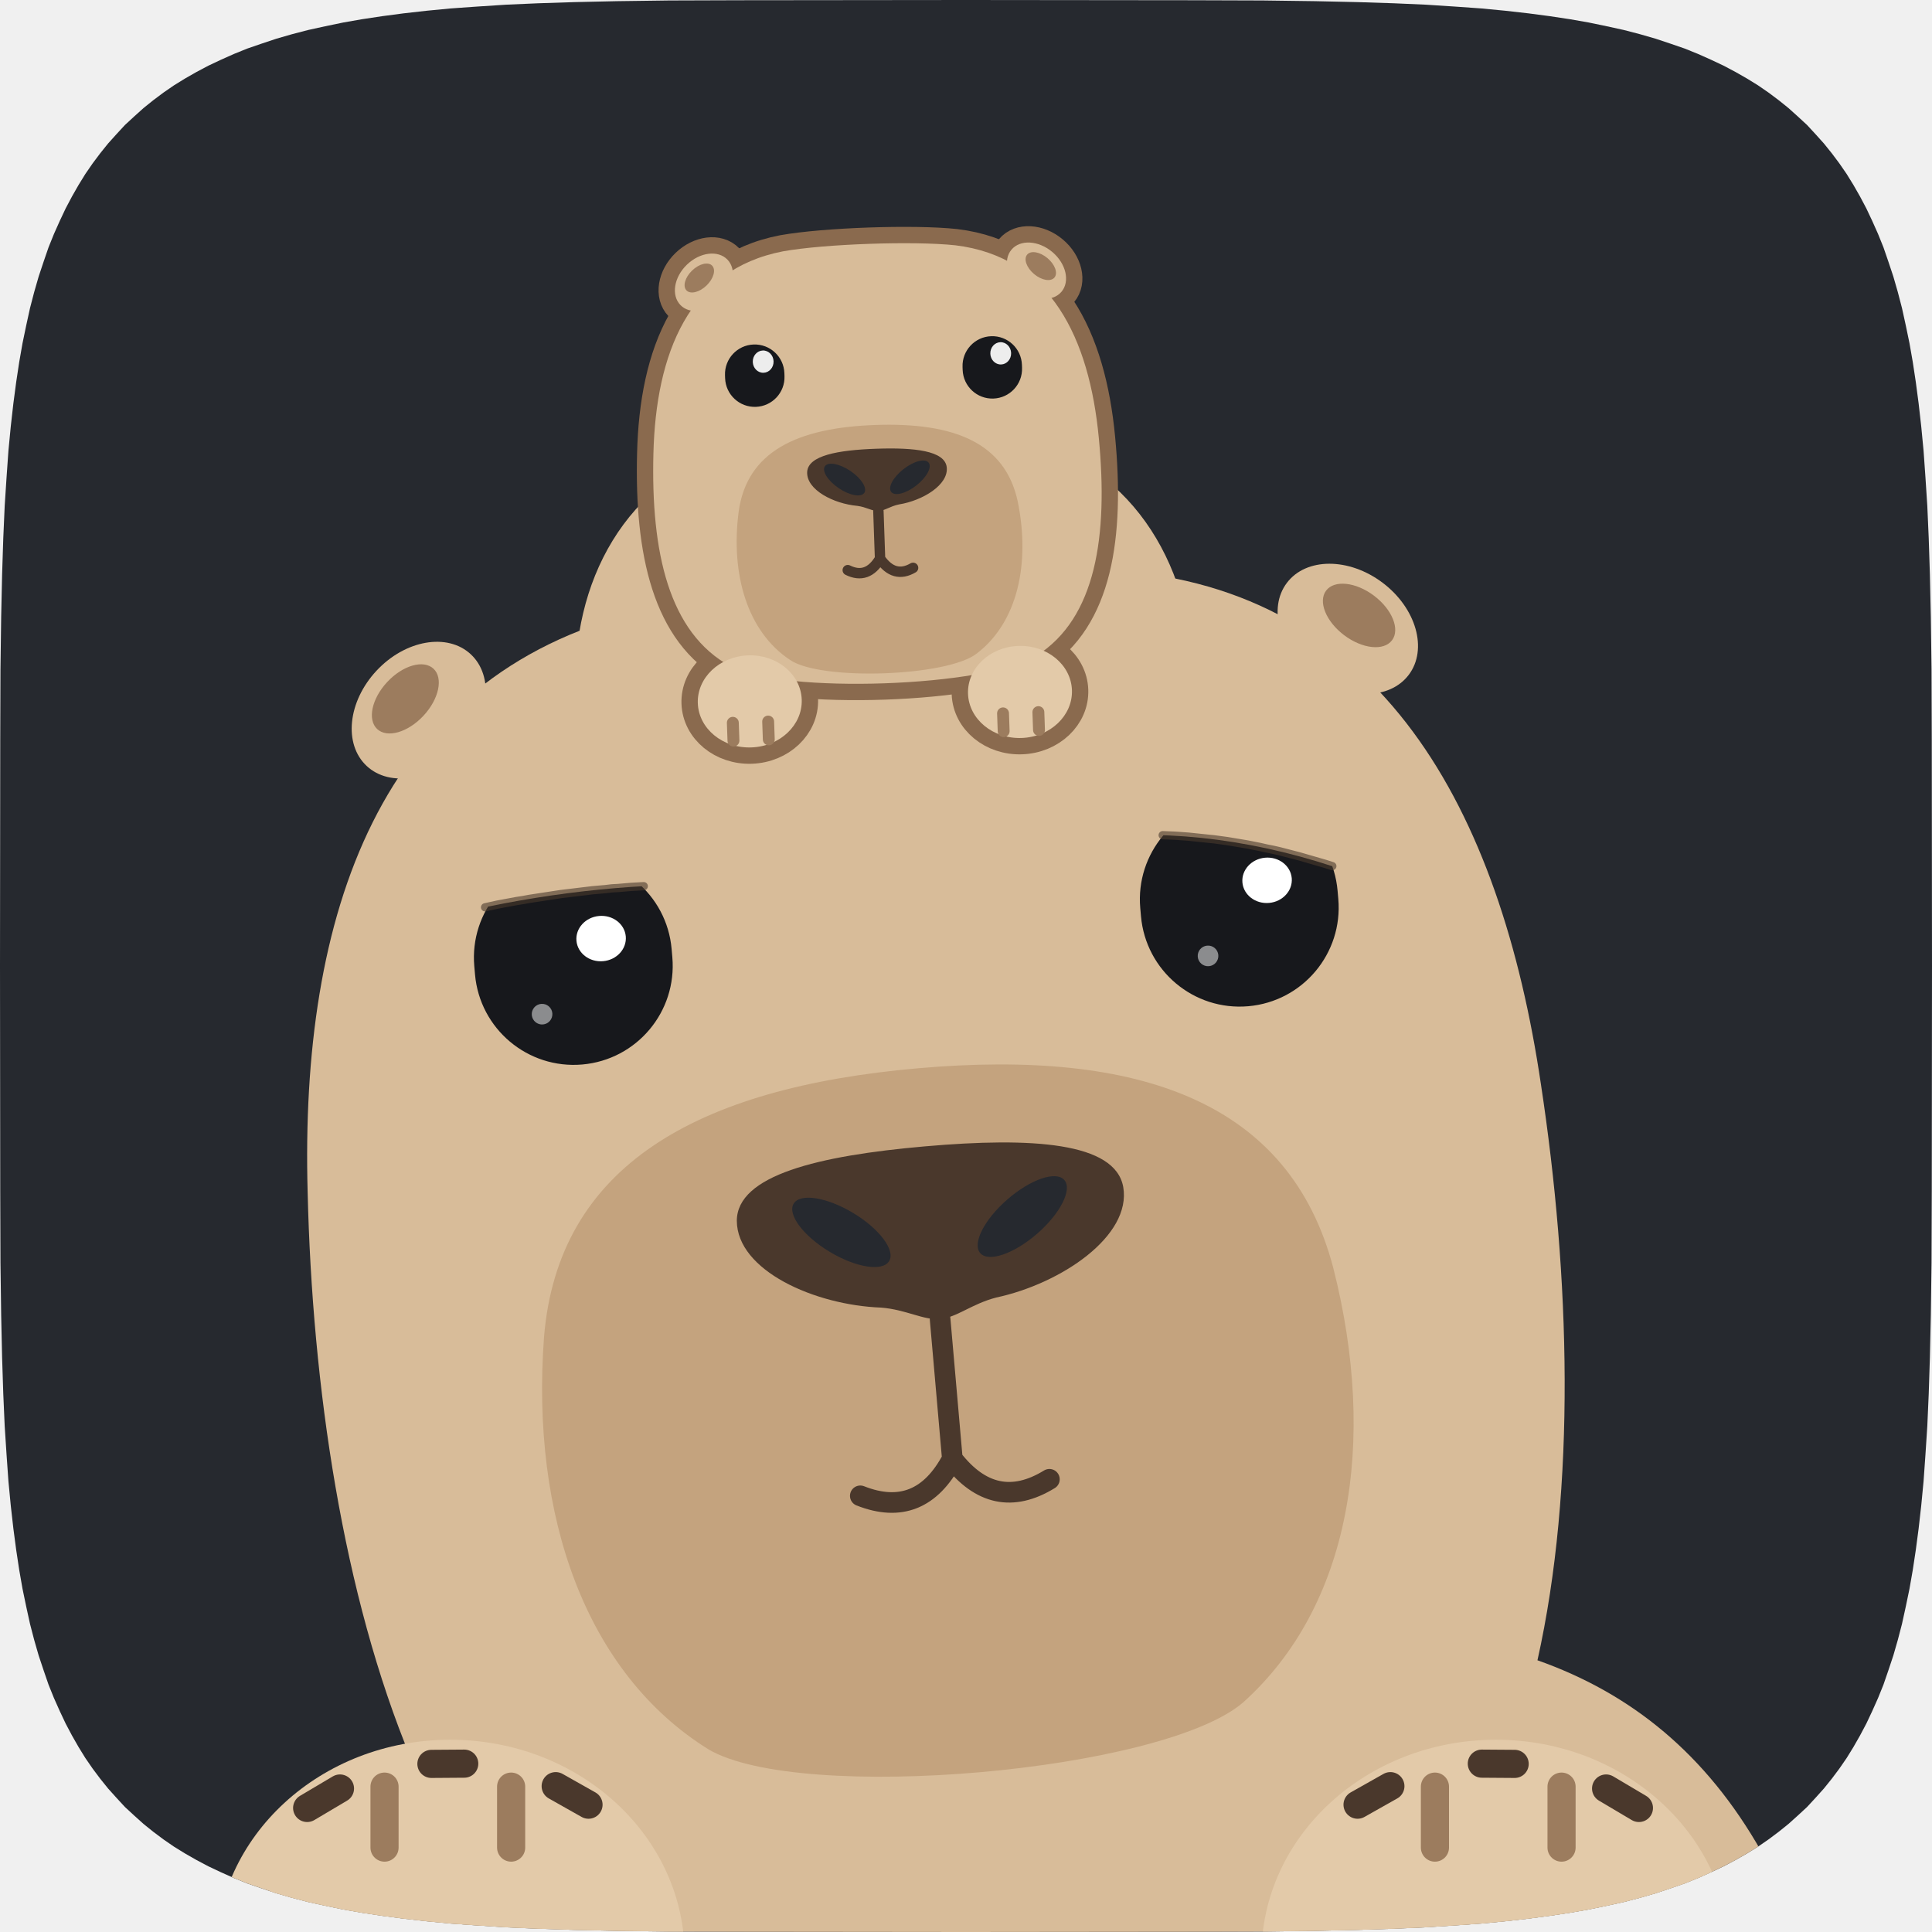
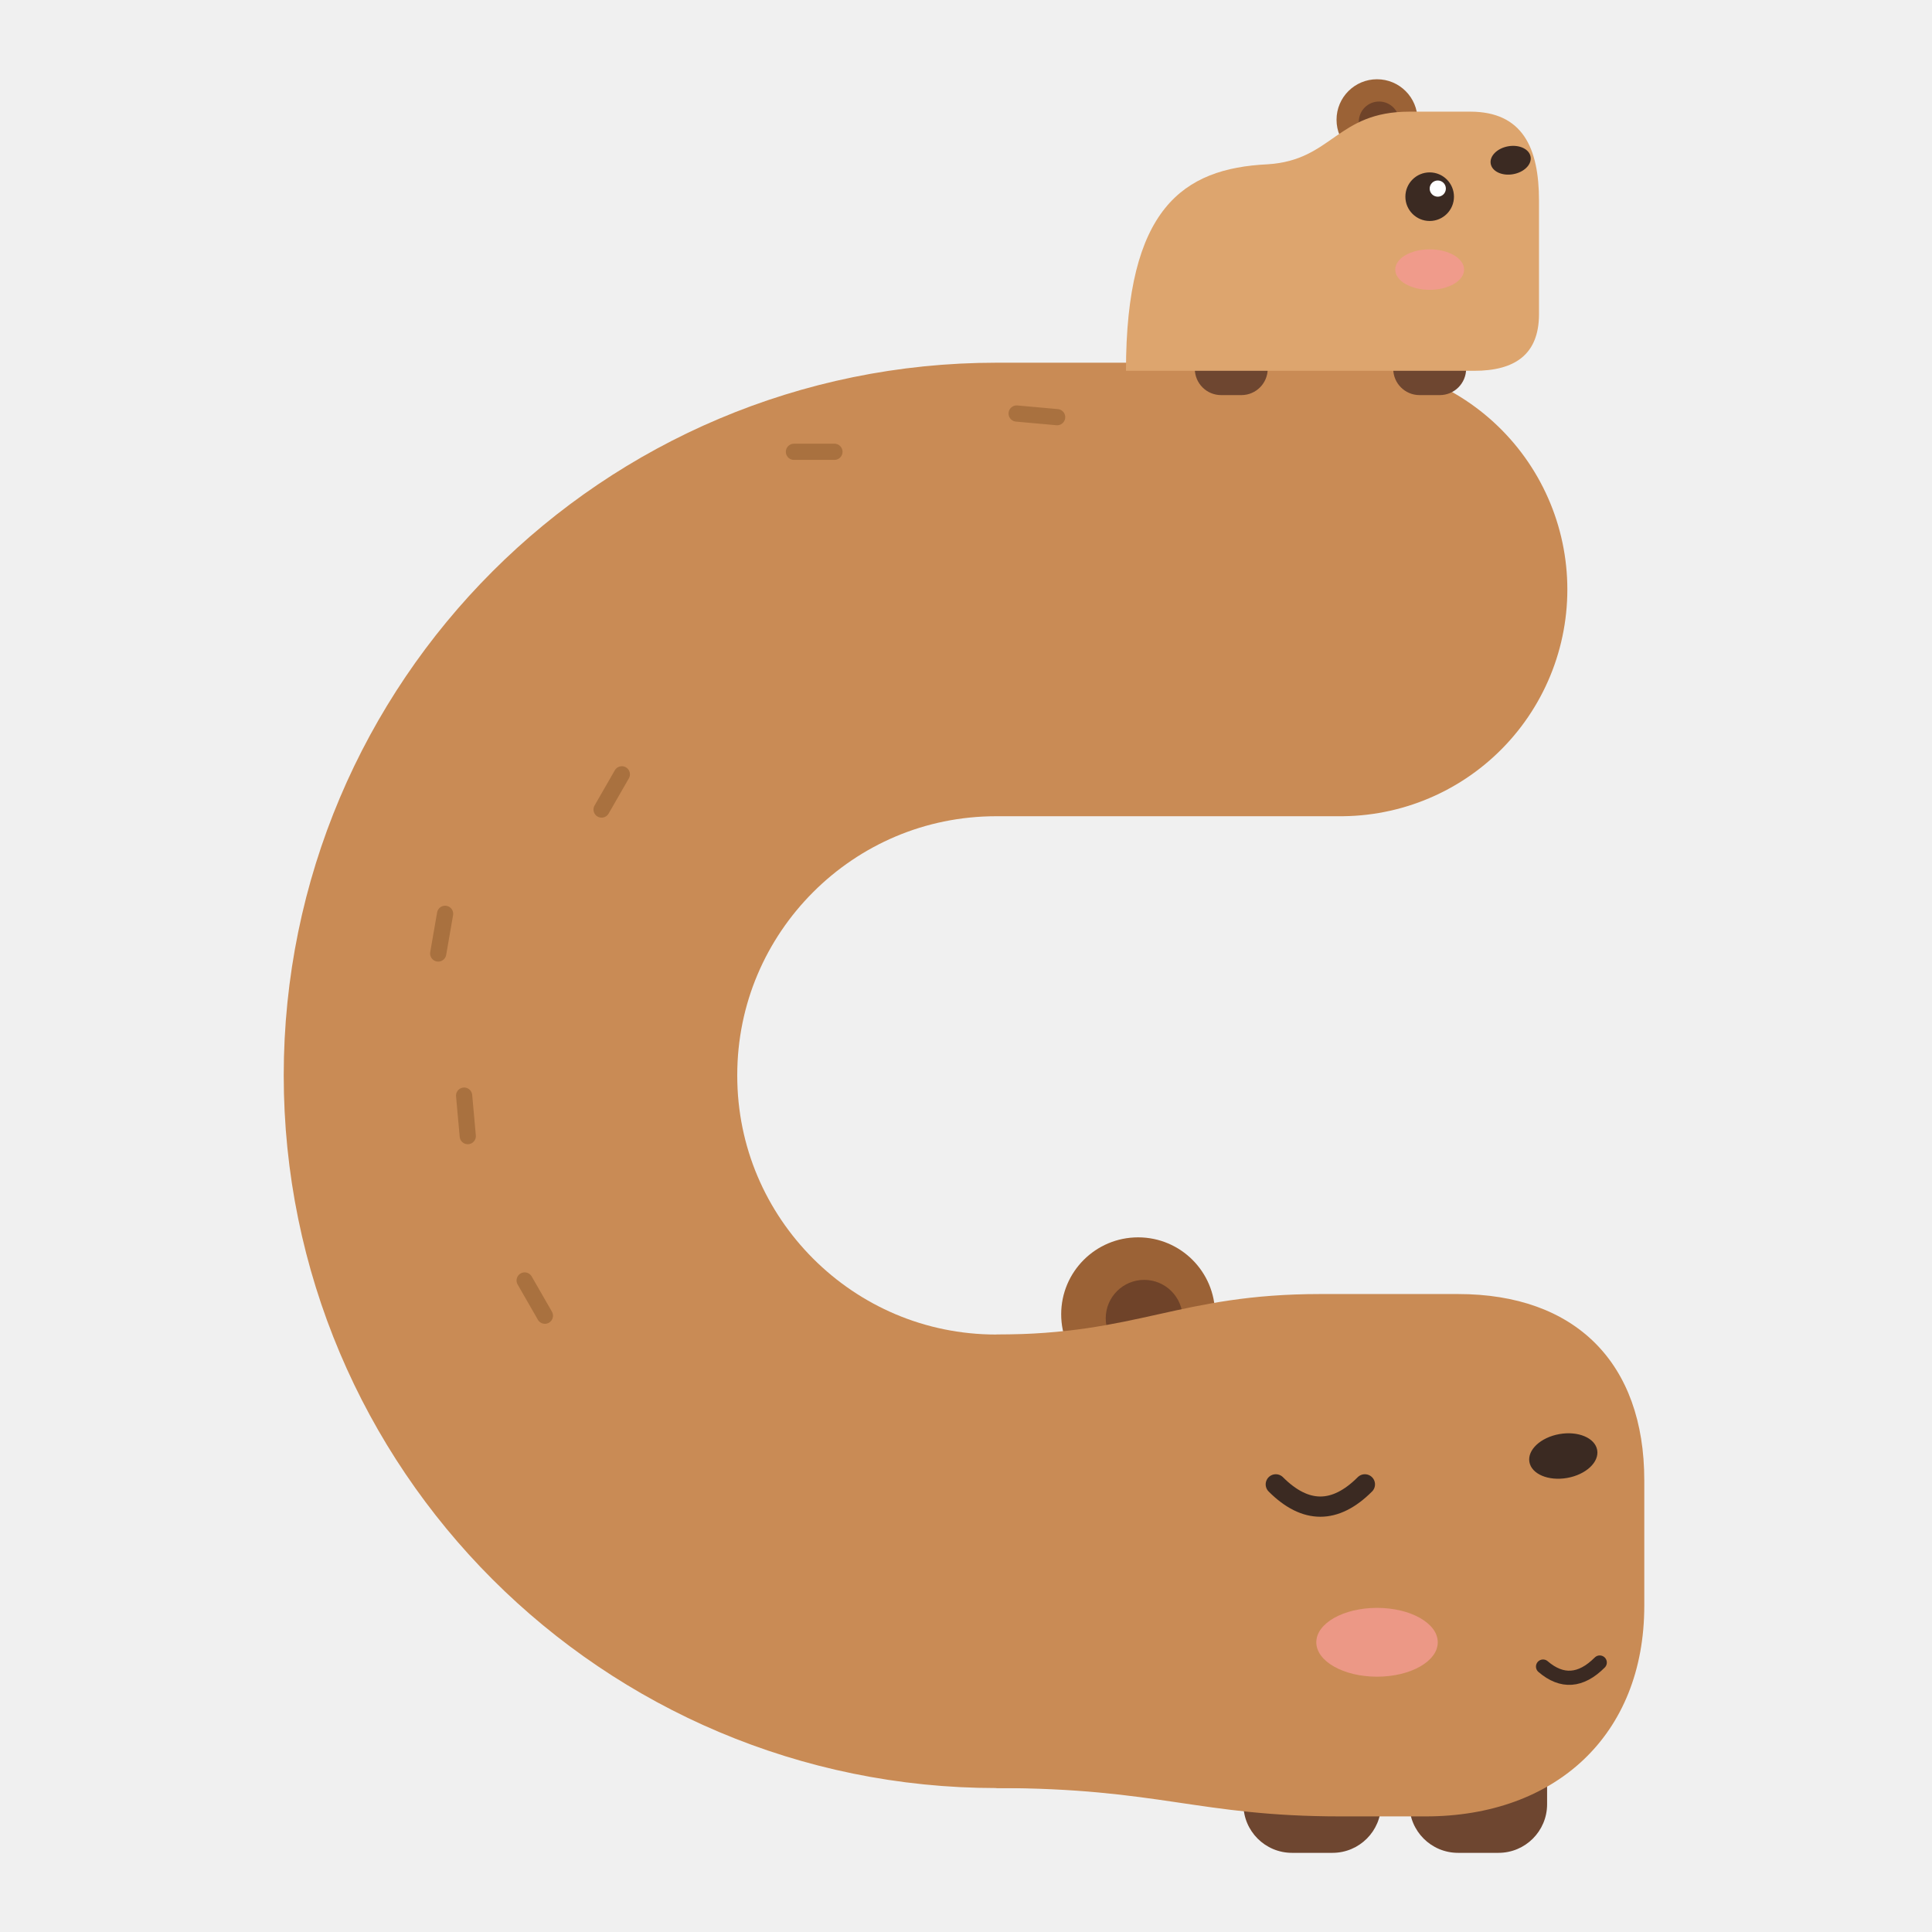
- <svg xmlns="http://www.w3.org/2000/svg" width="1024" height="1024" viewBox="100 100 824 824">
-   <defs>
-     <path id="tile" d="M924.0 512.0 L923.9 608.0 L923.8 638.6 L923.5 660.9 L923.1 679.0 L922.6 694.5 L922.0 708.2 L921.2 720.5 L920.4 731.8 L919.4 742.2 L918.3 751.9 L917.1 761.0 L915.8 769.6 L914.4 777.6 L912.8 785.3 L911.2 792.6 L909.4 799.5 L907.5 806.1 L905.4 812.4 L903.3 818.5 L901.0 824.2 L898.5 829.8 L896.0 835.1 L893.3 840.2 L890.5 845.1 L887.6 849.8 L884.5 854.3 L881.2 858.7 L877.9 862.8 L874.3 866.8 L870.7 870.7 L866.8 874.3 L862.8 877.9 L858.7 881.2 L854.3 884.5 L849.8 887.6 L845.1 890.5 L840.2 893.3 L835.1 896.0 L829.8 898.5 L824.2 901.0 L818.5 903.3 L812.4 905.4 L806.1 907.5 L799.5 909.4 L792.6 911.2 L785.3 912.8 L777.6 914.4 L769.6 915.8 L761.0 917.1 L751.9 918.3 L742.2 919.4 L731.8 920.4 L720.5 921.2 L708.2 922.0 L694.5 922.6 L679.0 923.1 L660.9 923.5 L638.6 923.8 L608.0 923.9 L512.0 924.0 L416.0 923.9 L385.4 923.8 L363.1 923.5 L345.0 923.1 L329.5 922.6 L315.8 922.0 L303.5 921.2 L292.2 920.4 L281.8 919.4 L272.1 918.3 L263.0 917.1 L254.4 915.8 L246.4 914.4 L238.7 912.8 L231.4 911.2 L224.5 909.4 L217.9 907.5 L211.6 905.4 L205.5 903.3 L199.8 901.0 L194.2 898.5 L188.9 896.0 L183.8 893.3 L178.9 890.5 L174.2 887.6 L169.7 884.5 L165.3 881.2 L161.2 877.9 L157.2 874.3 L153.3 870.7 L149.7 866.8 L146.1 862.8 L142.8 858.7 L139.5 854.3 L136.4 849.8 L133.5 845.1 L130.7 840.2 L128.0 835.1 L125.5 829.8 L123.0 824.2 L120.7 818.5 L118.6 812.4 L116.5 806.1 L114.6 799.5 L112.8 792.6 L111.2 785.3 L109.6 777.6 L108.2 769.6 L106.9 761.0 L105.7 751.9 L104.6 742.2 L103.6 731.8 L102.8 720.5 L102.0 708.2 L101.4 694.5 L100.9 679.0 L100.5 660.9 L100.2 638.6 L100.1 608.0 L100.0 512.0 L100.1 416.0 L100.2 385.4 L100.5 363.1 L100.9 345.0 L101.4 329.5 L102.0 315.8 L102.8 303.5 L103.6 292.2 L104.6 281.8 L105.7 272.1 L106.9 263.0 L108.2 254.4 L109.6 246.4 L111.2 238.7 L112.8 231.4 L114.6 224.5 L116.5 217.9 L118.6 211.6 L120.7 205.5 L123.0 199.8 L125.5 194.2 L128.0 188.9 L130.7 183.8 L133.5 178.9 L136.4 174.2 L139.5 169.7 L142.8 165.3 L146.1 161.2 L149.7 157.2 L153.3 153.3 L157.2 149.7 L161.2 146.1 L165.3 142.8 L169.7 139.5 L174.2 136.4 L178.9 133.5 L183.8 130.7 L188.9 128.0 L194.2 125.5 L199.8 123.0 L205.5 120.7 L211.6 118.6 L217.9 116.5 L224.5 114.6 L231.4 112.8 L238.7 111.2 L246.4 109.6 L254.4 108.2 L263.0 106.9 L272.1 105.7 L281.8 104.6 L292.2 103.6 L303.5 102.8 L315.8 102.0 L329.5 101.4 L345.0 100.9 L363.1 100.5 L385.4 100.2 L416.0 100.1 L512.0 100.0 L608.0 100.1 L638.6 100.2 L660.9 100.5 L679.0 100.9 L694.5 101.4 L708.2 102.0 L720.5 102.8 L731.8 103.6 L742.2 104.6 L751.9 105.7 L761.0 106.9 L769.6 108.2 L777.6 109.6 L785.3 111.2 L792.6 112.8 L799.5 114.6 L806.1 116.5 L812.4 118.6 L818.5 120.7 L824.2 123.0 L829.8 125.5 L835.1 128.0 L840.2 130.7 L845.1 133.5 L849.8 136.4 L854.3 139.5 L858.7 142.8 L862.8 146.1 L866.8 149.7 L870.7 153.3 L874.3 157.2 L877.9 161.2 L881.2 165.3 L884.5 169.7 L887.6 174.2 L890.5 178.9 L893.3 183.8 L896.0 188.9 L898.5 194.2 L901.0 199.8 L903.3 205.5 L905.4 211.6 L907.5 217.9 L909.4 224.5 L911.2 231.4 L912.8 238.7 L914.4 246.4 L915.8 254.4 L917.1 263.0 L918.3 272.1 L919.4 281.8 L920.4 292.2 L921.2 303.5 L922.0 315.8 L922.6 329.5 L923.1 345.0 L923.5 363.1 L923.8 385.4 L923.9 416.0 Z" />
-     <clipPath id="clip">
-       <use href="#tile" />
-     </clipPath>
-   </defs>
-   <use href="#tile" fill="#26292f" />
-   <g clip-path="url(#clip)">
-     <g transform="translate(512 1000) scale(0.88) translate(-512 -1000) rotate(-5 512 760)">
-       <g transform="translate(512 306) rotate(3) scale(0.36) translate(-512 -846)">
-         <path d="M 96 1000 L 96 846 C 96 700 170 560 330 520 C 420 498 604 498 694 520 C 854 560 928 700 928 846 L 928 1000 Z" fill="#d8bc99" />
-       </g>
-       <g fill="#d8bc99">
-         <ellipse cx="286" cy="300" rx="37" ry="28" transform="rotate(-42 286 300)" />
-         <ellipse cx="738" cy="300" rx="37" ry="28" transform="rotate(42 738 300)" />
-         <path d="M 104 1110 C 104 936 150 846 238 806 C 212 724 206 622 212 528 C 220 394 268 282 396 262 C 452 254 572 254 628 262 C 756 282 804 394 812 528 C 818 622 812 724 786 806 C 874 846 920 936 920 1110 Z" />
-       </g>
-       <ellipse cx="280" cy="294" rx="20" ry="12" transform="rotate(-42 280 294)" fill="#9c7c5e" />
-       <ellipse cx="744" cy="294" rx="20" ry="12" transform="rotate(42 744 294)" fill="#9c7c5e" />
-       <path d="M 512 494 C 620 494 690 526 704 608 C 718 694 698 772 642 814 C 600 844 424 844 382 814 C 326 772 306 694 320 608 C 334 526 404 494 512 494 Z" fill="#c4a37e" />
-       <path d="M 418 560 C 420 538 460 532 512 532 C 564 532 604 538 606 560 C 608 584 572 604 540 608 C 528 610 520 616 512 616 C 504 616 496 610 484 608 C 452 604 416 584 418 560 Z" fill="#4a382c" />
-       <ellipse cx="468" cy="570" rx="27" ry="11" transform="rotate(36 468 570)" fill="#26292f" />
-       <ellipse cx="556" cy="570" rx="27" ry="11" transform="rotate(-36 556 570)" fill="#26292f" />
-       <path d="M 512 616 L 512 684 M 466 698 Q 494 712 512 684 Q 530 712 558 698" stroke="#4a382c" stroke-width="10" stroke-linecap="round" stroke-linejoin="round" fill="none" />
-       <clipPath id="lidf0">
-         <path d="M 412.0 395.8 Q 350.0 391.0 288.0 401.0 L 288.0 528.0 L 412.0 528.0 Z" />
-       </clipPath>
-       <g clip-path="url(#lidf0)">
-         <rect x="302.0" y="378.0" width="96.0" height="100.0" rx="48.0" fill="#17181c" />
-       </g>
-       <path d="M 387.2 394.5 L 384.1 394.4 L 381.0 394.3 L 377.9 394.3 L 374.8 394.3 L 371.7 394.2 L 368.6 394.3 L 365.5 394.3 L 362.4 394.3 L 359.3 394.4 L 356.2 394.5 L 353.1 394.6 L 350.0 394.7 L 346.9 394.8 L 343.8 395.0 L 340.7 395.2 L 337.6 395.4 L 334.5 395.6 L 331.4 395.8 L 328.3 396.1 L 325.2 396.3 L 322.1 396.6 L 319.0 396.9 L 315.9 397.2 L 312.8 397.6 L 309.7 398.0" fill="none" stroke="#4a382c" stroke-width="4.0" stroke-linecap="round" stroke-linejoin="round" opacity="0.6" />
-       <ellipse cx="364.4" cy="418.0" rx="12.0" ry="11.0" fill="#fff" opacity="1" />
-       <circle cx="332.7" cy="452.0" r="5.0" fill="#fff" opacity="0.5" />
-       <clipPath id="lidf1">
-         <path d="M 612.0 389.8 Q 674.0 391.0 736.0 421.0 L 736.0 528.0 L 612.0 528.0 Z" />
-       </clipPath>
-       <g clip-path="url(#lidf1)">
-         <rect x="626.0" y="378.0" width="96.0" height="100.0" rx="48.0" fill="#17181c" />
-       </g>
-       <path d="M 639.9 391.8 L 643.0 392.2 L 646.1 392.6 L 649.2 393.1 L 652.3 393.6 L 655.4 394.2 L 658.5 394.8 L 661.6 395.4 L 664.7 396.0 L 667.8 396.7 L 670.9 397.4 L 674.0 398.2 L 677.1 399.0 L 680.2 399.8 L 683.3 400.7 L 686.4 401.6 L 689.5 402.6 L 692.6 403.5 L 695.7 404.5 L 698.8 405.6 L 701.9 406.7 L 705.0 407.8 L 708.1 409.0 L 711.2 410.2 L 714.3 411.4 L 717.4 412.6 L 720.5 413.9" fill="none" stroke="#4a382c" stroke-width="4.0" stroke-linecap="round" stroke-linejoin="round" opacity="0.6" />
-       <ellipse cx="688.4" cy="418.0" rx="12.0" ry="11.0" fill="#fff" opacity="1" />
-       <circle cx="656.7" cy="452.0" r="5.0" fill="#fff" opacity="0.5" />
-       <g transform="translate(512 306) rotate(3) scale(0.36) translate(-512 -846)">
-         <g fill="#8a6a4e" stroke="#8a6a4e" stroke-width="44" stroke-linejoin="round">
-           <ellipse cx="288" cy="300" rx="44" ry="33" transform="rotate(-42 288 300)" />
-           <ellipse cx="736" cy="300" rx="44" ry="33" transform="rotate(42 736 300)" />
-           <path d="M 212 528 C 220 394 268 282 396 262 C 452 254 572 254 628 262 C 756 282 804 394 812 528 C 820 660 800 770 718 818 C 650 858 374 858 306 818 C 224 770 204 660 212 528 Z" />
-           <ellipse cx="330" cy="866" rx="70" ry="62" />
-           <ellipse cx="694" cy="866" rx="70" ry="62" />
-         </g>
-         <g fill="#d8bc99">
-           <ellipse cx="288" cy="300" rx="44" ry="33" transform="rotate(-42 288 300)" />
-           <ellipse cx="736" cy="300" rx="44" ry="33" transform="rotate(42 736 300)" />
-           <path d="M 212 528 C 220 394 268 282 396 262 C 452 254 572 254 628 262 C 756 282 804 394 812 528 C 820 660 800 770 718 818 C 650 858 374 858 306 818 C 224 770 204 660 212 528 Z" />
-         </g>
-         <ellipse cx="282" cy="294" rx="24" ry="14" transform="rotate(-42 282 294)" fill="#9c7c5e" />
-         <ellipse cx="742" cy="294" rx="24" ry="14" transform="rotate(42 742 294)" fill="#9c7c5e" />
-         <path d="M 512 500 C 618 500 686 530 700 610 C 714 694 694 772 638 812 C 598 842 426 842 386 812 C 330 772 310 694 324 610 C 338 530 406 500 512 500 Z" fill="#c4a37e" />
-         <path d="M 418 560 C 420 538 460 532 512 532 C 564 532 604 538 606 560 C 608 584 572 604 540 608 C 528 610 520 616 512 616 C 504 616 496 610 484 608 C 452 604 416 584 418 560 Z" fill="#4a382c" />
-         <ellipse cx="468" cy="572" rx="32" ry="14" transform="rotate(36 468 572)" fill="#26292f" />
-         <ellipse cx="556" cy="572" rx="32" ry="14" transform="rotate(-36 556 572)" fill="#26292f" />
-         <path d="M 512 616 L 512 680 M 468 694 Q 494 708 512 680 Q 530 708 556 694" stroke="#4a382c" stroke-width="14" stroke-linecap="round" stroke-linejoin="round" fill="none" />
-         <rect x="312.0" y="386.0" width="80.0" height="84.0" rx="40.0" fill="#17181c" />
-         <rect x="632.0" y="386.0" width="80.0" height="84.0" rx="40.0" fill="#17181c" />
-         <ellipse cx="364.0" cy="409.5" rx="14.0" ry="15.0" fill="#fff" opacity="0.92" />
-         <ellipse cx="684.0" cy="409.5" rx="14.0" ry="15.0" fill="#fff" opacity="0.92" />
-         <g fill="#e3caa9">
-           <ellipse cx="330" cy="866" rx="70" ry="62" />
-           <ellipse cx="694" cy="866" rx="70" ry="62" />
-         </g>
-         <g stroke="#9c7c5e" stroke-width="16" stroke-linecap="round">
-           <path d="M 306.2 894 L 306.2 918" />
-           <path d="M 353.8 894 L 353.8 918" />
-           <path d="M 670.2 894 L 670.2 918" />
-           <path d="M 717.8 894 L 717.8 918" />
-         </g>
-       </g>
-     </g>
-     <ellipse cx="292" cy="934" rx="100" ry="92" fill="#e3caa9" />
-     <ellipse cx="738" cy="934" rx="100" ry="92" fill="#e3caa9" />
-     <g stroke="#9c7c5e" stroke-width="12" stroke-linecap="round">
-       <path d="M 264 862 L 264 888" />
-       <path d="M 318 862 L 318 888" />
-       <path d="M 712 862 L 712 888" />
-       <path d="M 766 862 L 766 888" />
-     </g>
-     <g stroke="#4a382c" stroke-width="12" stroke-linecap="round" opacity="1">
-       <path d="M 231 871.1 L 245 862.8" />
-       <path d="M 284 852.3 L 298 852.2" />
-       <path d="M 337 861.8 L 351 869.7" />
-       <path d="M 679 869.7 L 693 861.8" />
-       <path d="M 732 852.2 L 746 852.3" />
-       <path d="M 785 862.8 L 799 871.1" />
-     </g>
+ <svg xmlns="http://www.w3.org/2000/svg" width="1024" height="1024" viewBox="0 0 1024 1024">
+   <g transform="translate(-29.9 -9.5) scale(1.0731)">
+     <path d="M642 860 H710 V900 A24 24 0 0 1 686 924 H666 A24 24 0 0 1 642 900 V860 Z" fill="#6E4630" />
+     <path d="M724 860 H792 V900 A24 24 0 0 1 768 924 H748 A24 24 0 0 1 724 900 V860 Z" fill="#6E4630" />
+     <circle cx="590" cy="658" r="38" fill="#9B6236" />
+     <circle cx="593" cy="660" r="19" fill="#6F4329" />
+     <path d="M690 300 L520 300 A240 240 0 0 0 520 780 L560 780" fill="none" stroke="#C98B55" stroke-width="224" stroke-linecap="round" stroke-linejoin="round" />
+     <path d="M520 668.0 C590 668.0 610 648 680 648 L748 648 C806 648 840 682 840 740 L840 802 C840 866 796 906 732 906 L690 906 C620 906 600 892.0 520 892.0 Z" fill="#C98B55" />
+     <path d="M247.7 460.2 L244.3 479.8" fill="none" stroke="#A9713F" stroke-width="8" stroke-linecap="round" stroke-linejoin="round" />
+     <path d="M257.1 550 L258.9 570" fill="none" stroke="#A9713F" stroke-width="8" stroke-linecap="round" stroke-linejoin="round" />
+     <path d="M287 641.3 L297 658.7" fill="none" stroke="#A9713F" stroke-width="8" stroke-linecap="round" stroke-linejoin="round" />
+     <path d="M335 391.3 L325 408.7" fill="none" stroke="#A9713F" stroke-width="8" stroke-linecap="round" stroke-linejoin="round" />
+     <path d="M420 232 L440 232" fill="none" stroke="#A9713F" stroke-width="8" stroke-linecap="round" stroke-linejoin="round" />
+     <path d="M530 213.1 L550 214.9" fill="none" stroke="#A9713F" stroke-width="8" stroke-linecap="round" stroke-linejoin="round" />
+     <path d="M658 742 Q680 764 702 742" fill="none" stroke="#3B2A22" stroke-width="10" stroke-linecap="round" stroke-linejoin="round" />
+     <ellipse cx="800" cy="728" rx="17" ry="11" fill="#3B2A22" transform="rotate(-10 800 728)" />
+     <path d="M790 832 Q804 844 818 830" fill="none" stroke="#3B2A22" stroke-width="7" stroke-linecap="round" stroke-linejoin="round" />
+     <ellipse cx="708" cy="820" rx="30" ry="17" fill="#F29A8E" opacity=".85" />
+     <path d="M618 172 H654 V191 A13 13 0 0 1 641 204 H631 A13 13 0 0 1 618 191 V172 Z" fill="#6E4630" />
+     <path d="M716 172 H752 V191 A13 13 0 0 1 739 204 H729 A13 13 0 0 1 716 191 V172 Z" fill="#6E4630" />
+     <circle cx="708" cy="68" r="20" fill="#9B6236" />
+     <circle cx="709" cy="69" r="10" fill="#6F4329" />
+     <path d="M584 192 C584 112 612 92 654 90 C686 88 688 64 724 64 L754 64 C780 64 788 82 788 108 L788 164 C788 184 776 192 756 192 Z" fill="#DDA56E" />
+     <circle cx="734" cy="106" r="12" fill="#3B2A22" />
+     <circle cx="738" cy="102" r="4" fill="#fff" />
+     <ellipse cx="774" cy="88" rx="10" ry="7" fill="#3B2A22" transform="rotate(-10 774 88)" />
+     <ellipse cx="734" cy="142" rx="17" ry="10" fill="#F29A8E" opacity=".9" />
  </g>
</svg>
